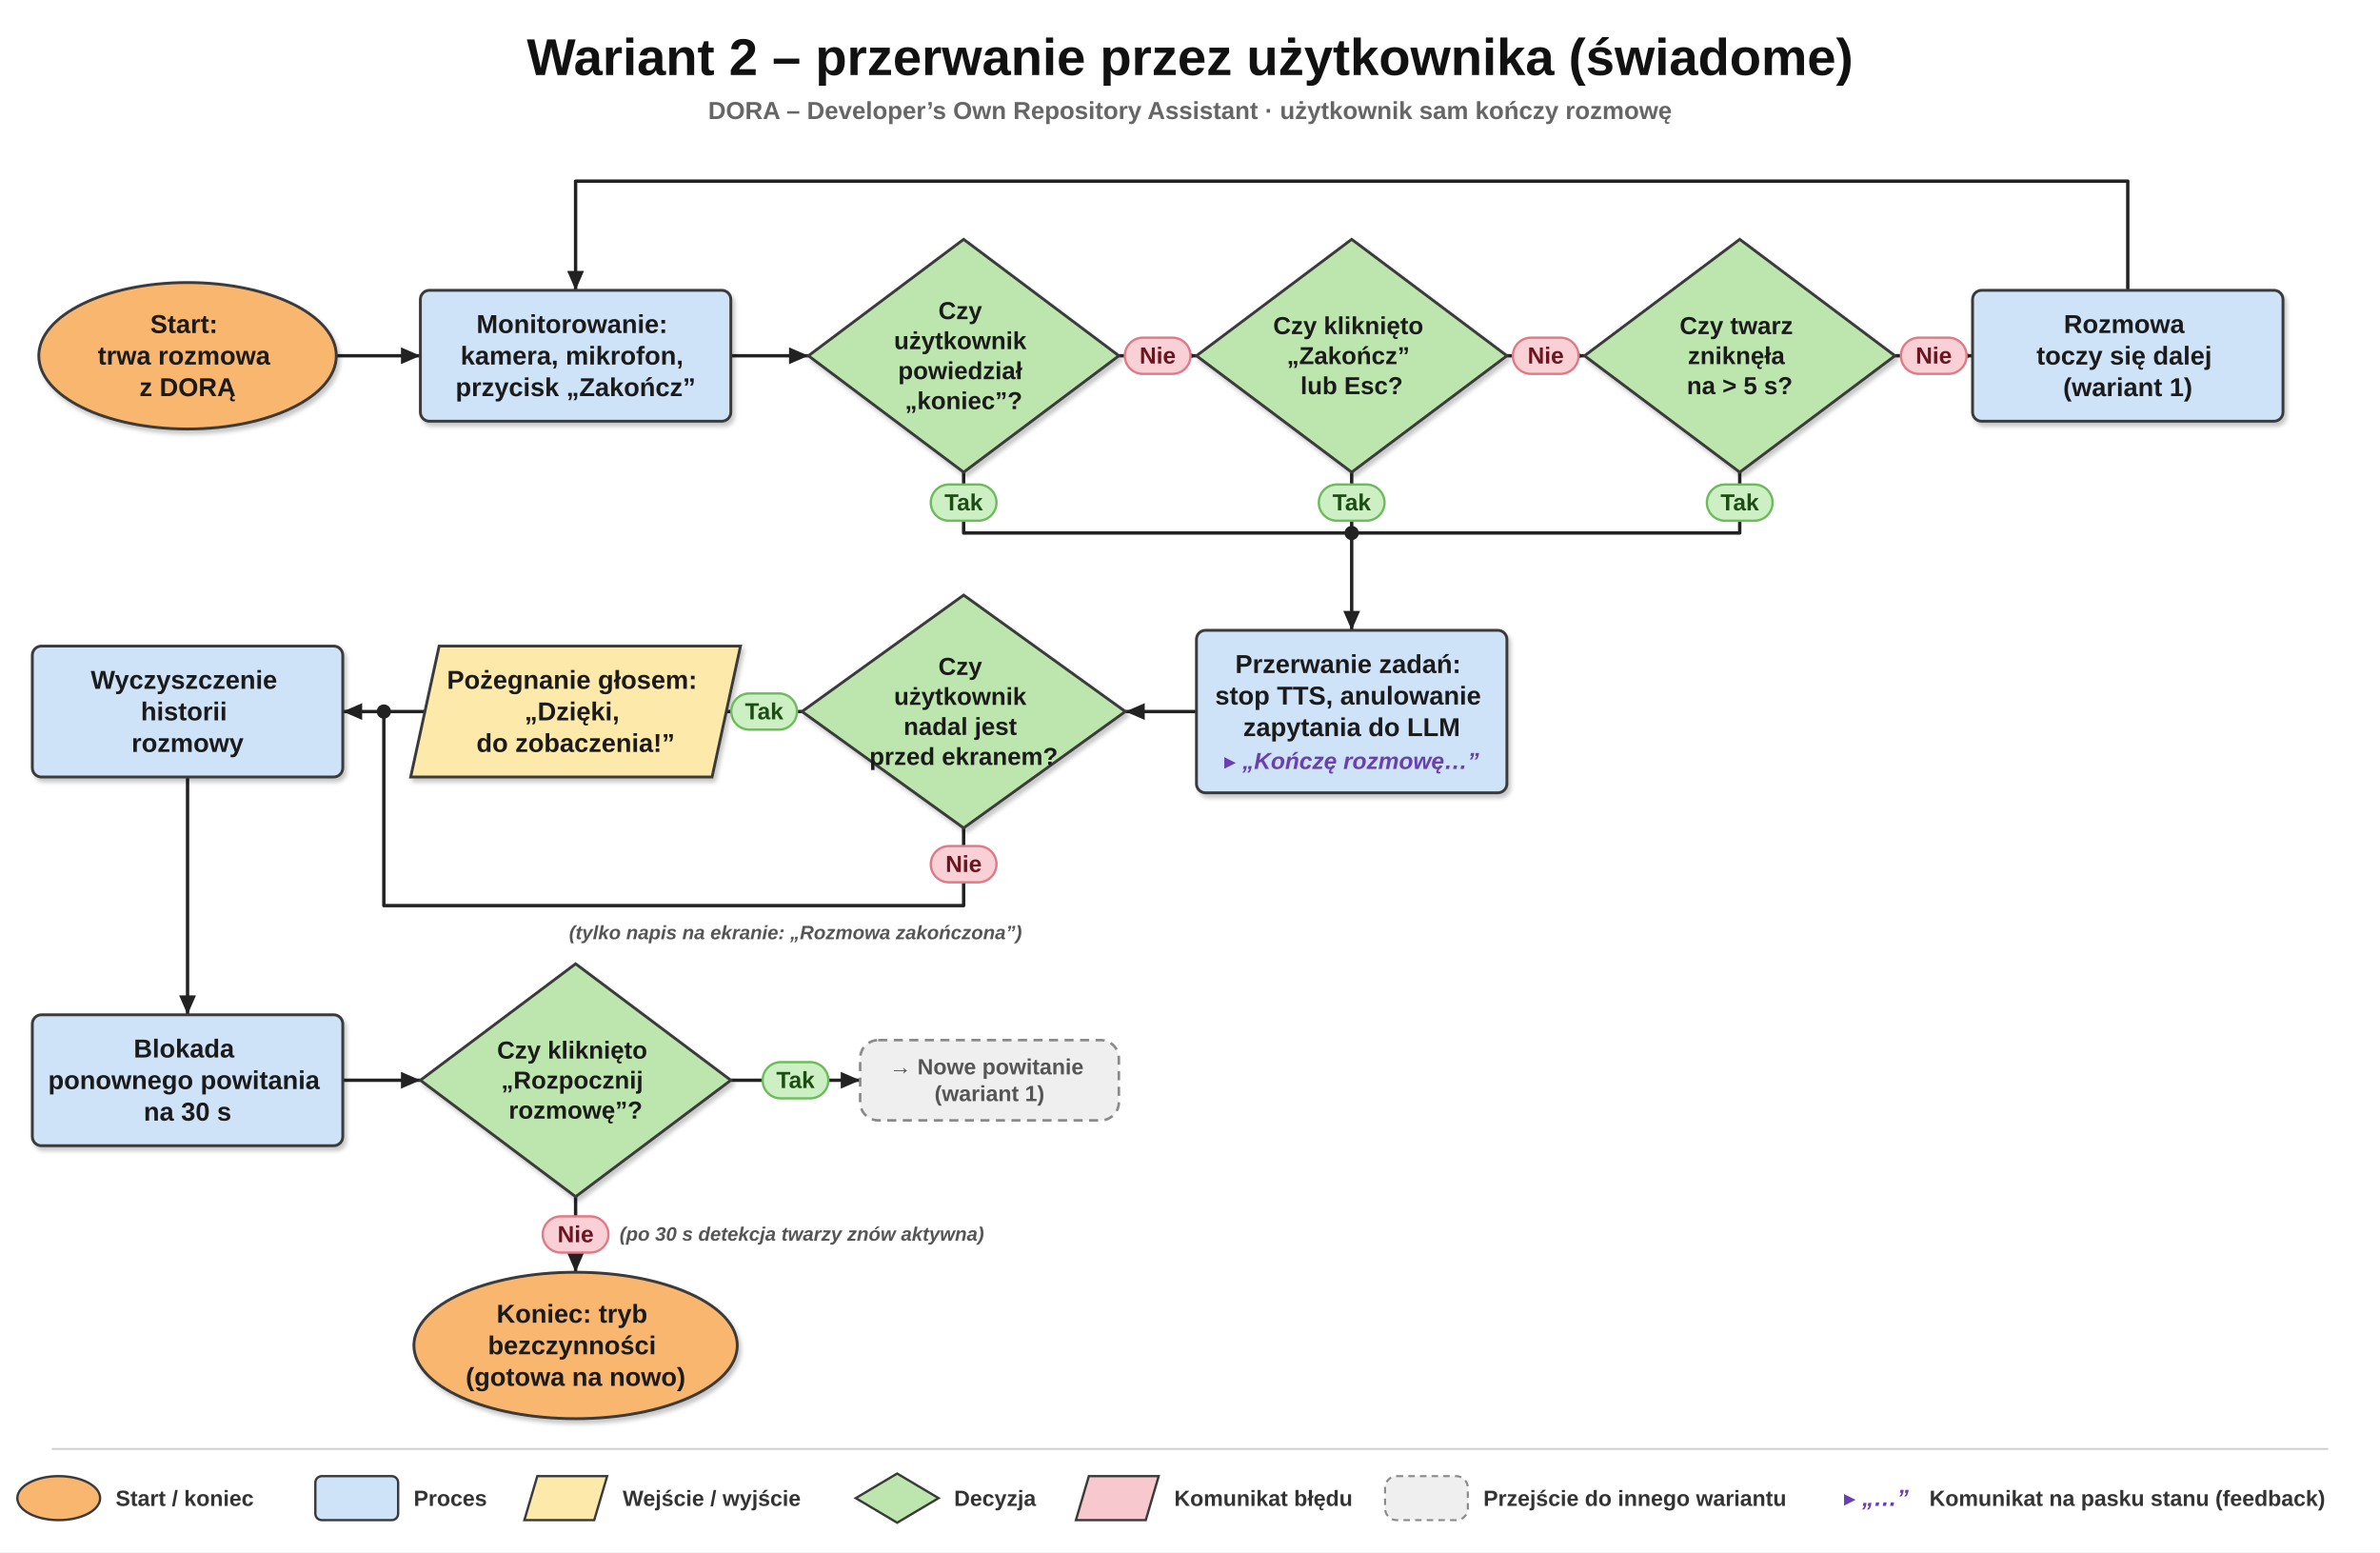
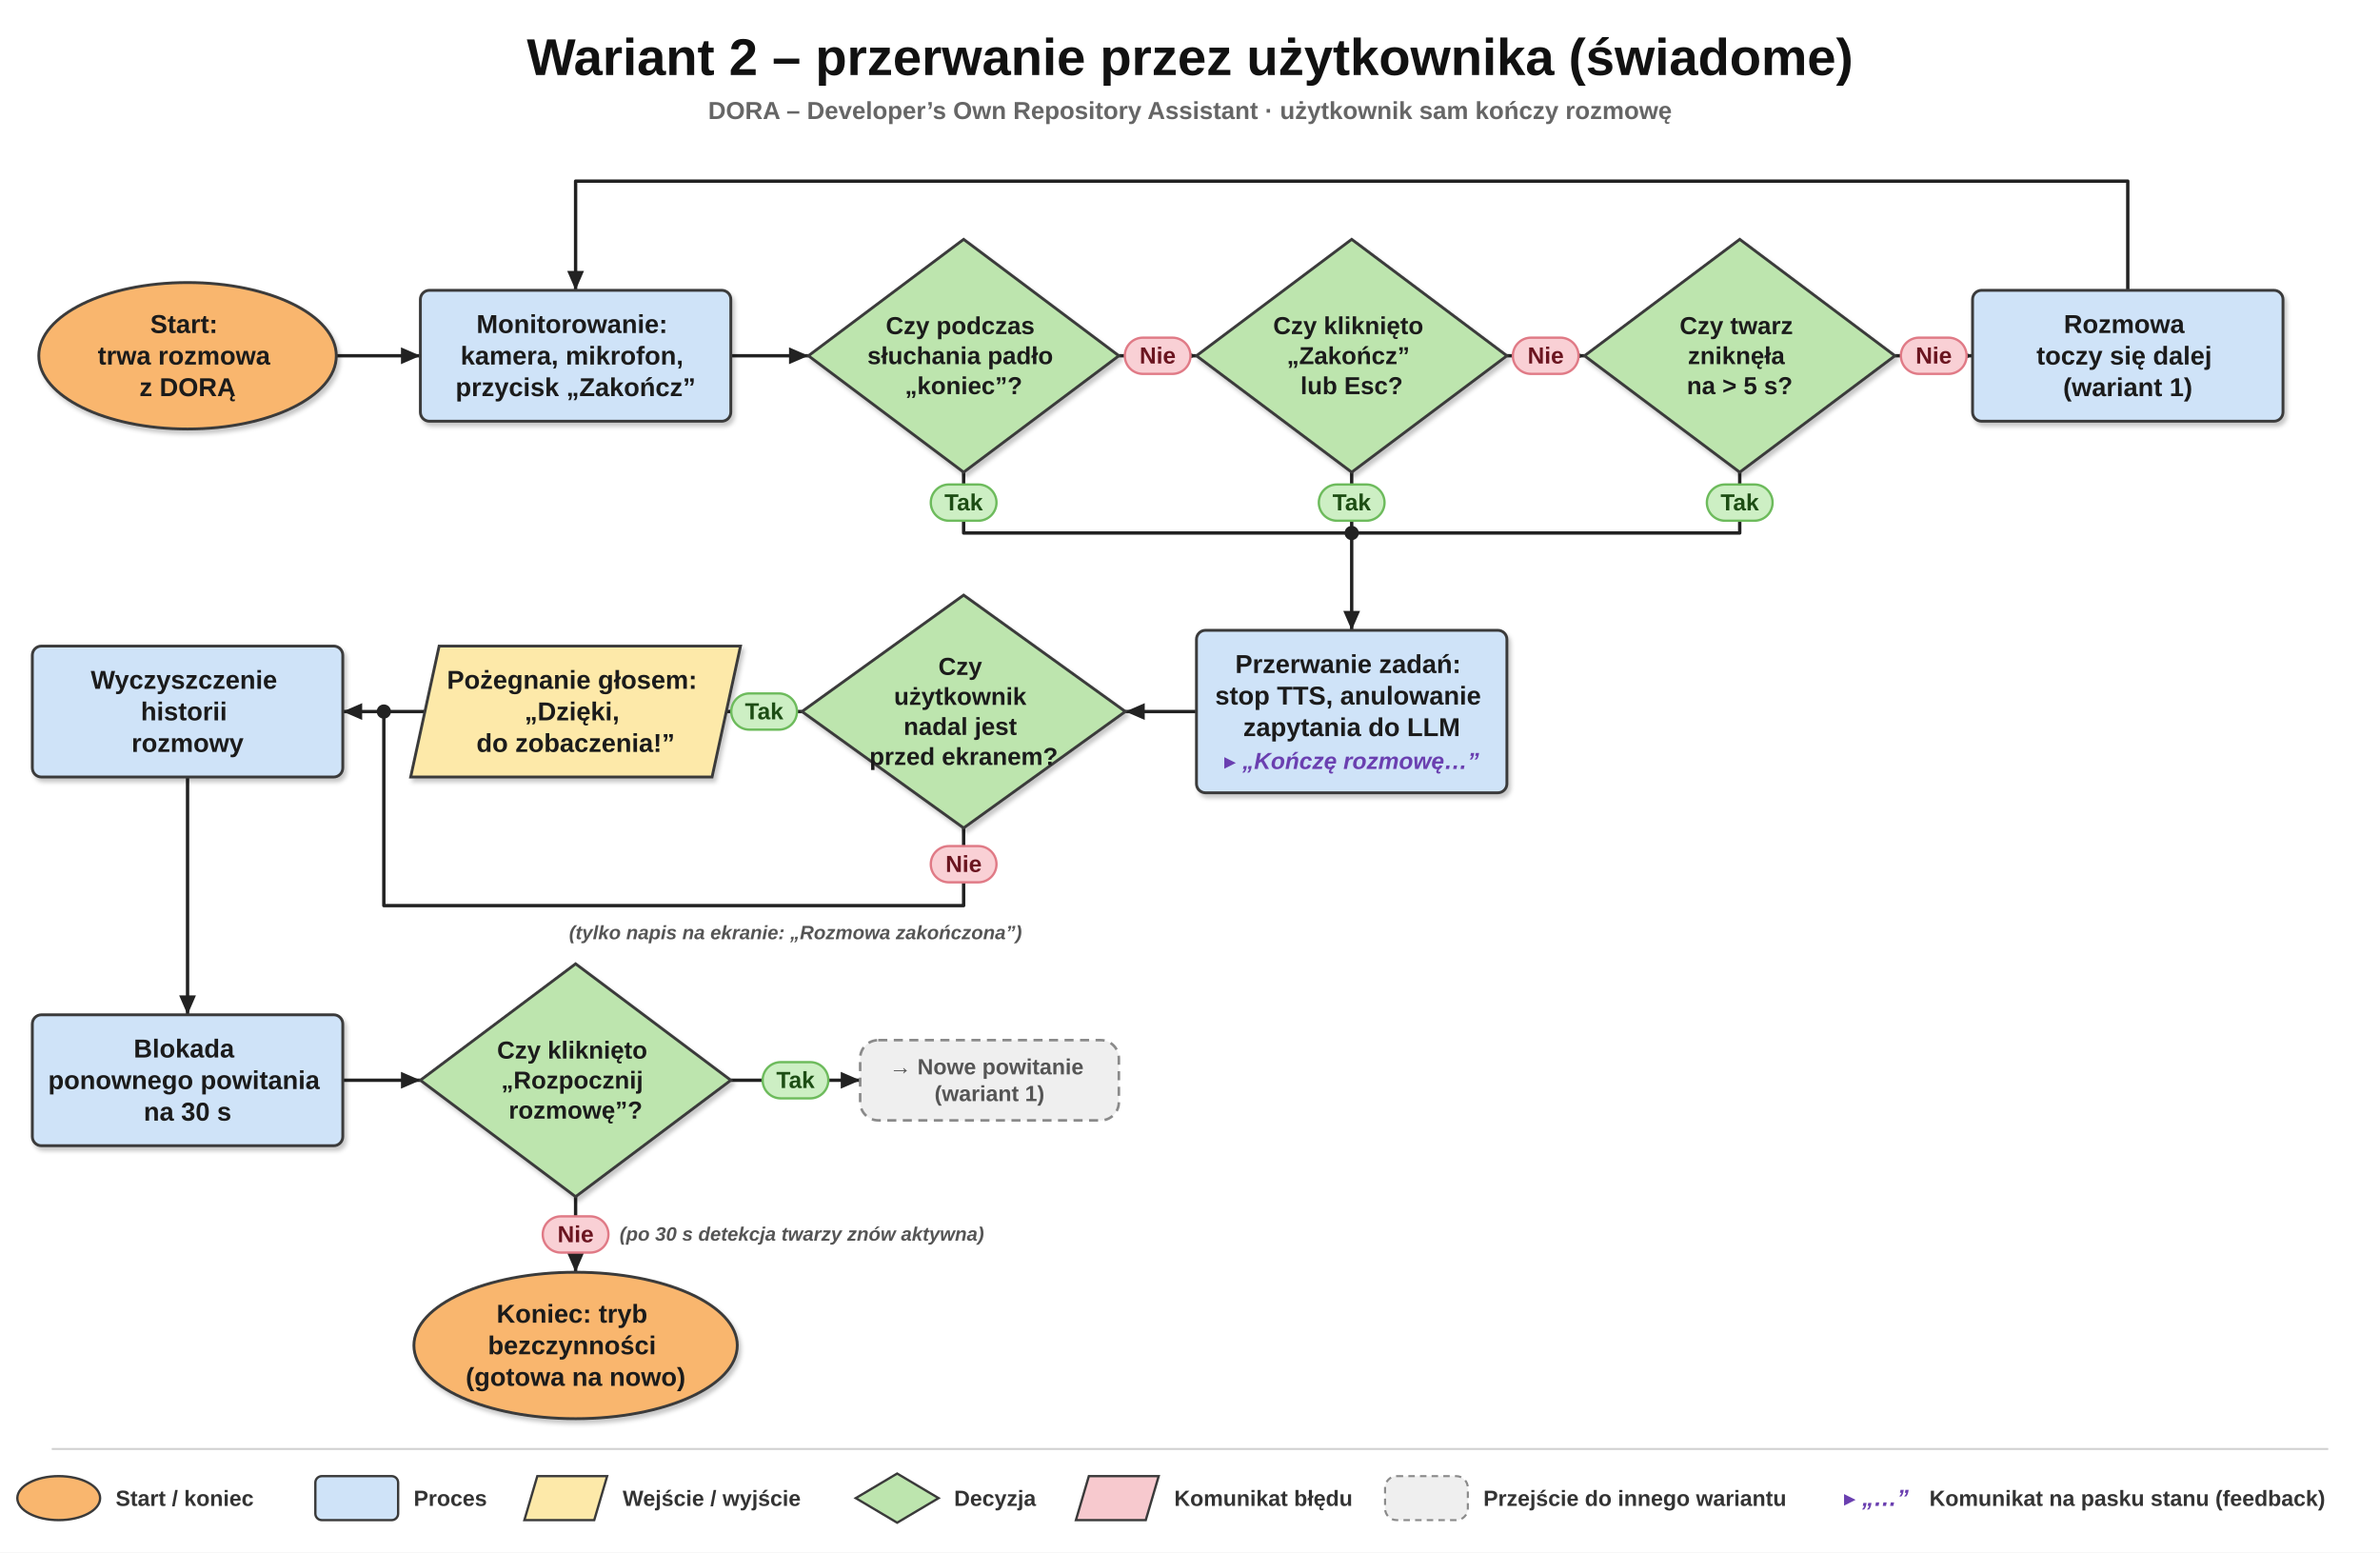
<svg xmlns="http://www.w3.org/2000/svg" width="1840" height="1200" viewBox="0 0 1840 1200">
  <defs>
    <marker id="ar" markerUnits="userSpaceOnUse" markerWidth="16" markerHeight="16" refX="15" refY="8" orient="auto">
      <path d="M0,1.5 L15,8 L0,14.5 z" fill="#222" />
    </marker>
    <marker id="arg" markerUnits="userSpaceOnUse" markerWidth="16" markerHeight="16" refX="15" refY="8" orient="auto">
      <path d="M0,1.5 L15,8 L0,14.5 z" fill="#8a8a8a" />
    </marker>
    <filter id="sh" x="-10%" y="-10%" width="125%" height="130%">
      <feDropShadow dx="2" dy="3" stdDeviation="1.6" flood-color="#000" flood-opacity="0.22" />
    </filter>
  </defs>
  <rect width="1840" height="1200" fill="#ffffff" />
  <text x="920.0" y="58" text-anchor="middle" font-family="Calibri, Carlito, 'Segoe UI', Arial, sans-serif" font-size="40" font-weight="700" fill="#111">Wariant 2 – przerwanie przez użytkownika (świadome)</text>
  <text x="920.0" y="92" text-anchor="middle" font-family="Calibri, Carlito, 'Segoe UI', Arial, sans-serif" font-size="19" font-weight="700" fill="#666">DORA – Developer’s Own Repository Assistant · użytkownik sam kończy rozmowę</text>
  <polyline points="260.0,275 325.0,275" fill="none" stroke="#222" stroke-width="2.6" stroke-linejoin="round" marker-end="url(#ar)" />
  <polyline points="565.0,275 625.0,275" fill="none" stroke="#222" stroke-width="2.6" stroke-linejoin="round" marker-end="url(#ar)" />
  <polyline points="865.0,275 925.0,275" fill="none" stroke="#222" stroke-width="2.6" stroke-linejoin="round" marker-end="url(#ar)" />
  <polyline points="1165.0,275 1225.0,275" fill="none" stroke="#222" stroke-width="2.6" stroke-linejoin="round" marker-end="url(#ar)" />
  <polyline points="1465.0,275 1525.0,275" fill="none" stroke="#222" stroke-width="2.6" stroke-linejoin="round" marker-end="url(#ar)" />
  <polyline points="1645,224.4 1645,140 445,140 445,224.4" fill="none" stroke="#222" stroke-width="2.6" stroke-linejoin="round" marker-end="url(#ar)" />
  <polyline points="745,365.0 745,412 1045,412" fill="none" stroke="#222" stroke-width="2.6" stroke-linejoin="round" />
  <polyline points="1345,365.0 1345,412 1045,412" fill="none" stroke="#222" stroke-width="2.6" stroke-linejoin="round" />
  <polyline points="1045,365.0 1045,487.2" fill="none" stroke="#222" stroke-width="2.6" stroke-linejoin="round" marker-end="url(#ar)" />
  <polyline points="925.0,550 870.0,550" fill="none" stroke="#222" stroke-width="2.6" stroke-linejoin="round" marker-end="url(#ar)" />
  <polyline points="620.0,550 561.5,550" fill="none" stroke="#222" stroke-width="2.6" stroke-linejoin="round" marker-end="url(#ar)" />
  <polyline points="328.5,550 265.0,550" fill="none" stroke="#222" stroke-width="2.6" stroke-linejoin="round" marker-end="url(#ar)" />
  <polyline points="745,640.0 745,700 296.75,700 296.75,550" fill="none" stroke="#222" stroke-width="2.6" stroke-linejoin="round" />
  <polyline points="145,600.6 145,784.4" fill="none" stroke="#222" stroke-width="2.6" stroke-linejoin="round" marker-end="url(#ar)" />
  <polyline points="265.0,835 325.0,835" fill="none" stroke="#222" stroke-width="2.6" stroke-linejoin="round" marker-end="url(#ar)" />
  <polyline points="565.0,835 665.0,835" fill="none" stroke="#222" stroke-width="2.6" stroke-linejoin="round" marker-end="url(#ar)" />
  <polyline points="445,925.0 445,983.4" fill="none" stroke="#222" stroke-width="2.6" stroke-linejoin="round" marker-end="url(#ar)" />
  <ellipse cx="145" cy="275" rx="115.0" ry="56.6" fill="#F9B66E" stroke="#3a3a3a" stroke-width="2.2" filter="url(#sh)" />
  <text text-anchor="middle" font-family="Calibri, Carlito, 'Segoe UI', Arial, sans-serif" font-size="20" font-weight="700" fill="#1b1b1b">
    <tspan x="145" y="257.4">Start:</tspan>
    <tspan x="145" y="281.8">trwa rozmowa</tspan>
    <tspan x="145" y="306.2">z DORĄ</tspan>
  </text>
  <rect x="325.0" y="224.4" width="240" height="101.2" rx="7" fill="#CFE3F8" stroke="#3a3a3a" stroke-width="2.2" filter="url(#sh)" />
  <text text-anchor="middle" font-family="Calibri, Carlito, 'Segoe UI', Arial, sans-serif" font-size="20" font-weight="700" fill="#1b1b1b">
    <tspan x="445" y="257.4">Monitorowanie:</tspan>
    <tspan x="445" y="281.8">kamera, mikrofon,</tspan>
    <tspan x="445" y="306.2">przycisk „Zakończ”</tspan>
  </text>
  <polygon points="745,185.0 865.0,275 745,365.0 625.0,275" fill="#BDE5AE" stroke="#3a3a3a" stroke-width="2.2" filter="url(#sh)" />
  <text text-anchor="middle" font-family="Calibri, Carlito, 'Segoe UI', Arial, sans-serif" font-size="19" font-weight="700" fill="#1b1b1b">
-     <tspan x="745" y="246.66">Czy</tspan>
-     <tspan x="745" y="269.86">użytkownik</tspan>
-     <tspan x="745" y="293.06">powiedział</tspan>
-     <tspan x="745" y="316.26">„koniec”?</tspan>
+     <tspan x="745" y="258.26">Czy podczas</tspan>
+     <tspan x="745" y="281.46">słuchania padło</tspan>
+     <tspan x="745" y="304.66">„koniec”?</tspan>
  </text>
  <polygon points="1045,185.0 1165.0,275 1045,365.0 925.0,275" fill="#BDE5AE" stroke="#3a3a3a" stroke-width="2.2" filter="url(#sh)" />
  <text text-anchor="middle" font-family="Calibri, Carlito, 'Segoe UI', Arial, sans-serif" font-size="19" font-weight="700" fill="#1b1b1b">
    <tspan x="1045" y="258.26">Czy kliknięto</tspan>
    <tspan x="1045" y="281.46">„Zakończ”</tspan>
    <tspan x="1045" y="304.66">lub Esc?</tspan>
  </text>
  <polygon points="1345,185.0 1465.0,275 1345,365.0 1225.0,275" fill="#BDE5AE" stroke="#3a3a3a" stroke-width="2.2" filter="url(#sh)" />
  <text text-anchor="middle" font-family="Calibri, Carlito, 'Segoe UI', Arial, sans-serif" font-size="19" font-weight="700" fill="#1b1b1b">
    <tspan x="1345" y="258.26">Czy twarz</tspan>
    <tspan x="1345" y="281.46">zniknęła</tspan>
    <tspan x="1345" y="304.66">na &gt; 5 s?</tspan>
  </text>
  <rect x="1525.0" y="224.4" width="240" height="101.2" rx="7" fill="#CFE3F8" stroke="#3a3a3a" stroke-width="2.2" filter="url(#sh)" />
  <text text-anchor="middle" font-family="Calibri, Carlito, 'Segoe UI', Arial, sans-serif" font-size="20" font-weight="700" fill="#1b1b1b">
    <tspan x="1645" y="257.4">Rozmowa</tspan>
    <tspan x="1645" y="281.8">toczy się dalej</tspan>
    <tspan x="1645" y="306.2">(wariant 1)</tspan>
  </text>
  <rect x="925.0" y="487.2" width="240" height="125.6" rx="7" fill="#CFE3F8" stroke="#3a3a3a" stroke-width="2.2" filter="url(#sh)" />
  <text text-anchor="middle" font-family="Calibri, Carlito, 'Segoe UI', Arial, sans-serif" font-size="20" font-weight="700" fill="#1b1b1b">
    <tspan x="1045" y="520.2">Przerwanie zadań:</tspan>
    <tspan x="1045" y="544.6">stop TTS, anulowanie</tspan>
    <tspan x="1045" y="569">zapytania do LLM</tspan>
  </text>
  <text x="1045" y="594.4" text-anchor="middle" font-family="Calibri, Carlito, 'Segoe UI', Arial, sans-serif" font-size="18" font-style="italic" font-weight="700" fill="#6A3FB0">▸ „Kończę rozmowę…”</text>
  <polygon points="745,460.0 870.0,550 745,640.0 620.0,550" fill="#BDE5AE" stroke="#3a3a3a" stroke-width="2.2" filter="url(#sh)" />
  <text text-anchor="middle" font-family="Calibri, Carlito, 'Segoe UI', Arial, sans-serif" font-size="19" font-weight="700" fill="#1b1b1b">
    <tspan x="745" y="521.66">Czy</tspan>
    <tspan x="745" y="544.86">użytkownik</tspan>
    <tspan x="745" y="568.06">nadal jest</tspan>
    <tspan x="745" y="591.26">przed ekranem?</tspan>
  </text>
  <polygon points="339.5,499.4 572.5,499.4 550.5,600.6 317.5,600.6" fill="#FDE9A9" stroke="#3a3a3a" stroke-width="2.2" filter="url(#sh)" />
  <text text-anchor="middle" font-family="Calibri, Carlito, 'Segoe UI', Arial, sans-serif" font-size="20" font-weight="700" fill="#1b1b1b">
    <tspan x="445" y="532.4">Pożegnanie głosem:</tspan>
    <tspan x="445" y="556.8">„Dzięki,</tspan>
    <tspan x="445" y="581.2">do zobaczenia!”</tspan>
  </text>
  <rect x="25.0" y="499.4" width="240" height="101.2" rx="7" fill="#CFE3F8" stroke="#3a3a3a" stroke-width="2.2" filter="url(#sh)" />
  <text text-anchor="middle" font-family="Calibri, Carlito, 'Segoe UI', Arial, sans-serif" font-size="20" font-weight="700" fill="#1b1b1b">
    <tspan x="145" y="532.4">Wyczyszczenie</tspan>
    <tspan x="145" y="556.8">historii</tspan>
    <tspan x="145" y="581.2">rozmowy</tspan>
  </text>
  <rect x="25.0" y="784.4" width="240" height="101.2" rx="7" fill="#CFE3F8" stroke="#3a3a3a" stroke-width="2.2" filter="url(#sh)" />
  <text text-anchor="middle" font-family="Calibri, Carlito, 'Segoe UI', Arial, sans-serif" font-size="20" font-weight="700" fill="#1b1b1b">
    <tspan x="145" y="817.4">Blokada</tspan>
    <tspan x="145" y="841.8">ponownego powitania</tspan>
    <tspan x="145" y="866.2">na 30 s</tspan>
  </text>
  <polygon points="445,745.0 565.0,835 445,925.0 325.0,835" fill="#BDE5AE" stroke="#3a3a3a" stroke-width="2.2" filter="url(#sh)" />
  <text text-anchor="middle" font-family="Calibri, Carlito, 'Segoe UI', Arial, sans-serif" font-size="19" font-weight="700" fill="#1b1b1b">
    <tspan x="445" y="818.26">Czy kliknięto</tspan>
    <tspan x="445" y="841.46">„Rozpocznij</tspan>
    <tspan x="445" y="864.66">rozmowę”?</tspan>
  </text>
  <rect x="665.0" y="804.0" width="200" height="62" rx="14" fill="#EFEFEF" stroke="#8a8a8a" stroke-width="2" stroke-dasharray="7 5" />
  <text text-anchor="middle" font-family="Calibri, Carlito, 'Segoe UI', Arial, sans-serif" font-size="17" font-weight="700" fill="#555">
    <tspan x="765" y="830.43">→ Nowe powitanie</tspan>
    <tspan x="765" y="851.13">(wariant 1)</tspan>
  </text>
  <ellipse cx="445" cy="1040" rx="125.0" ry="56.6" fill="#F9B66E" stroke="#3a3a3a" stroke-width="2.2" filter="url(#sh)" />
  <text text-anchor="middle" font-family="Calibri, Carlito, 'Segoe UI', Arial, sans-serif" font-size="20" font-weight="700" fill="#1b1b1b">
    <tspan x="445" y="1022.4">Koniec: tryb</tspan>
    <tspan x="445" y="1046.8">bezczynności</tspan>
    <tspan x="445" y="1071.2">(gotowa na nowo)</tspan>
  </text>
  <circle cx="1045" cy="412" r="5.5" fill="#222" />
  <circle cx="296.75" cy="550" r="5.5" fill="#222" />
  <rect x="869.6" y="261.0" width="50.8" height="28" rx="14" fill="#F9D0D5" stroke="#E07A86" stroke-width="1.8" />
  <text x="895.0" y="281.0" text-anchor="middle" font-family="Calibri, Carlito, 'Segoe UI', Arial, sans-serif" font-size="18" font-weight="700" fill="#6b1520">Nie</text>
  <rect x="1169.6" y="261.0" width="50.8" height="28" rx="14" fill="#F9D0D5" stroke="#E07A86" stroke-width="1.8" />
  <text x="1195.0" y="281.0" text-anchor="middle" font-family="Calibri, Carlito, 'Segoe UI', Arial, sans-serif" font-size="18" font-weight="700" fill="#6b1520">Nie</text>
  <rect x="1469.6" y="261.0" width="50.8" height="28" rx="14" fill="#F9D0D5" stroke="#E07A86" stroke-width="1.8" />
  <text x="1495.0" y="281.0" text-anchor="middle" font-family="Calibri, Carlito, 'Segoe UI', Arial, sans-serif" font-size="18" font-weight="700" fill="#6b1520">Nie</text>
  <rect x="719.6" y="374.5" width="50.8" height="28" rx="14" fill="#CDEFC4" stroke="#6DBB5C" stroke-width="1.8" />
  <text x="745" y="394.5" text-anchor="middle" font-family="Calibri, Carlito, 'Segoe UI', Arial, sans-serif" font-size="18" font-weight="700" fill="#1d4d14">Tak</text>
  <rect x="1319.6" y="374.5" width="50.8" height="28" rx="14" fill="#CDEFC4" stroke="#6DBB5C" stroke-width="1.8" />
  <text x="1345" y="394.5" text-anchor="middle" font-family="Calibri, Carlito, 'Segoe UI', Arial, sans-serif" font-size="18" font-weight="700" fill="#1d4d14">Tak</text>
  <rect x="1019.6" y="374.5" width="50.8" height="28" rx="14" fill="#CDEFC4" stroke="#6DBB5C" stroke-width="1.8" />
  <text x="1045" y="394.5" text-anchor="middle" font-family="Calibri, Carlito, 'Segoe UI', Arial, sans-serif" font-size="18" font-weight="700" fill="#1d4d14">Tak</text>
  <rect x="565.35" y="536.0" width="50.8" height="28" rx="14" fill="#CDEFC4" stroke="#6DBB5C" stroke-width="1.8" />
  <text x="590.75" y="556.0" text-anchor="middle" font-family="Calibri, Carlito, 'Segoe UI', Arial, sans-serif" font-size="18" font-weight="700" fill="#1d4d14">Tak</text>
  <rect x="719.6" y="654" width="50.8" height="28" rx="14" fill="#F9D0D5" stroke="#E07A86" stroke-width="1.8" />
  <text x="745" y="674" text-anchor="middle" font-family="Calibri, Carlito, 'Segoe UI', Arial, sans-serif" font-size="18" font-weight="700" fill="#6b1520">Nie</text>
  <rect x="589.6" y="821.0" width="50.8" height="28" rx="14" fill="#CDEFC4" stroke="#6DBB5C" stroke-width="1.8" />
  <text x="615.0" y="841.0" text-anchor="middle" font-family="Calibri, Carlito, 'Segoe UI', Arial, sans-serif" font-size="18" font-weight="700" fill="#1d4d14">Tak</text>
  <rect x="419.6" y="940.2" width="50.8" height="28" rx="14" fill="#F9D0D5" stroke="#E07A86" stroke-width="1.8" />
  <text x="445.0" y="960.2" text-anchor="middle" font-family="Calibri, Carlito, 'Segoe UI', Arial, sans-serif" font-size="18" font-weight="700" fill="#6b1520">Nie</text>
  <text x="615.0" y="726" text-anchor="middle" font-family="Calibri, Carlito, 'Segoe UI', Arial, sans-serif" font-size="15" font-style="italic" font-weight="700" fill="#555">(tylko napis na ekranie: „Rozmowa zakończona”)</text>
  <text x="479" y="959" text-anchor="start" font-family="Calibri, Carlito, 'Segoe UI', Arial, sans-serif" font-size="15" font-style="italic" font-weight="700" fill="#555">(po 30 s detekcja twarzy znów aktywna)</text>
  <line x1="40" y1="1120" x2="1800" y2="1120" stroke="#d0d0d0" stroke-width="1.5" />
  <ellipse cx="45.4" cy="1158" rx="32" ry="17" fill="#F9B66E" stroke="#3a3a3a" stroke-width="1.8" />
  <text x="89.4" y="1164" font-family="Calibri, Carlito, 'Segoe UI', Arial, sans-serif" font-size="17" font-weight="700" fill="#333">Start / koniec</text>
  <rect x="243.8" y="1141" width="64" height="34" rx="5" fill="#CFE3F8" stroke="#3a3a3a" stroke-width="1.8" />
  <text x="319.8" y="1164" font-family="Calibri, Carlito, 'Segoe UI', Arial, sans-serif" font-size="17" font-weight="700" fill="#333">Proces</text>
  <polygon points="415.4,1141 469.4,1141 459.4,1175 405.4,1175" fill="#FDE9A9" stroke="#3a3a3a" stroke-width="1.8" />
  <text x="481.4" y="1164" font-family="Calibri, Carlito, 'Segoe UI', Arial, sans-serif" font-size="17" font-weight="700" fill="#333">Wejście / wyjście</text>
  <polygon points="693.6,1139 725.6,1158 693.6,1177 661.6,1158" fill="#BDE5AE" stroke="#3a3a3a" stroke-width="1.8" />
  <text x="737.6" y="1164" font-family="Calibri, Carlito, 'Segoe UI', Arial, sans-serif" font-size="17" font-weight="700" fill="#333">Decyzja</text>
  <polygon points="841.8,1141 895.8,1141 885.8,1175 831.8,1175" fill="#F7C9CE" stroke="#3a3a3a" stroke-width="1.8" />
  <text x="907.8" y="1164" font-family="Calibri, Carlito, 'Segoe UI', Arial, sans-serif" font-size="17" font-weight="700" fill="#333">Komunikat błędu</text>
  <rect x="1070.8" y="1141" width="64" height="34" rx="9" fill="#EFEFEF" stroke="#8a8a8a" stroke-width="1.6" stroke-dasharray="5 4" />
  <text x="1146.8" y="1164" font-family="Calibri, Carlito, 'Segoe UI', Arial, sans-serif" font-size="17" font-weight="700" fill="#333">Przejście do innego wariantu</text>
  <text x="1425.6" y="1164" font-family="Calibri, Carlito, 'Segoe UI', Arial, sans-serif" font-size="18" font-style="italic" font-weight="700" fill="#6A3FB0">▸ „…”</text>
  <text x="1491.6" y="1164" font-family="Calibri, Carlito, 'Segoe UI', Arial, sans-serif" font-size="17" font-weight="700" fill="#333">Komunikat na pasku stanu (feedback)</text>
</svg>
